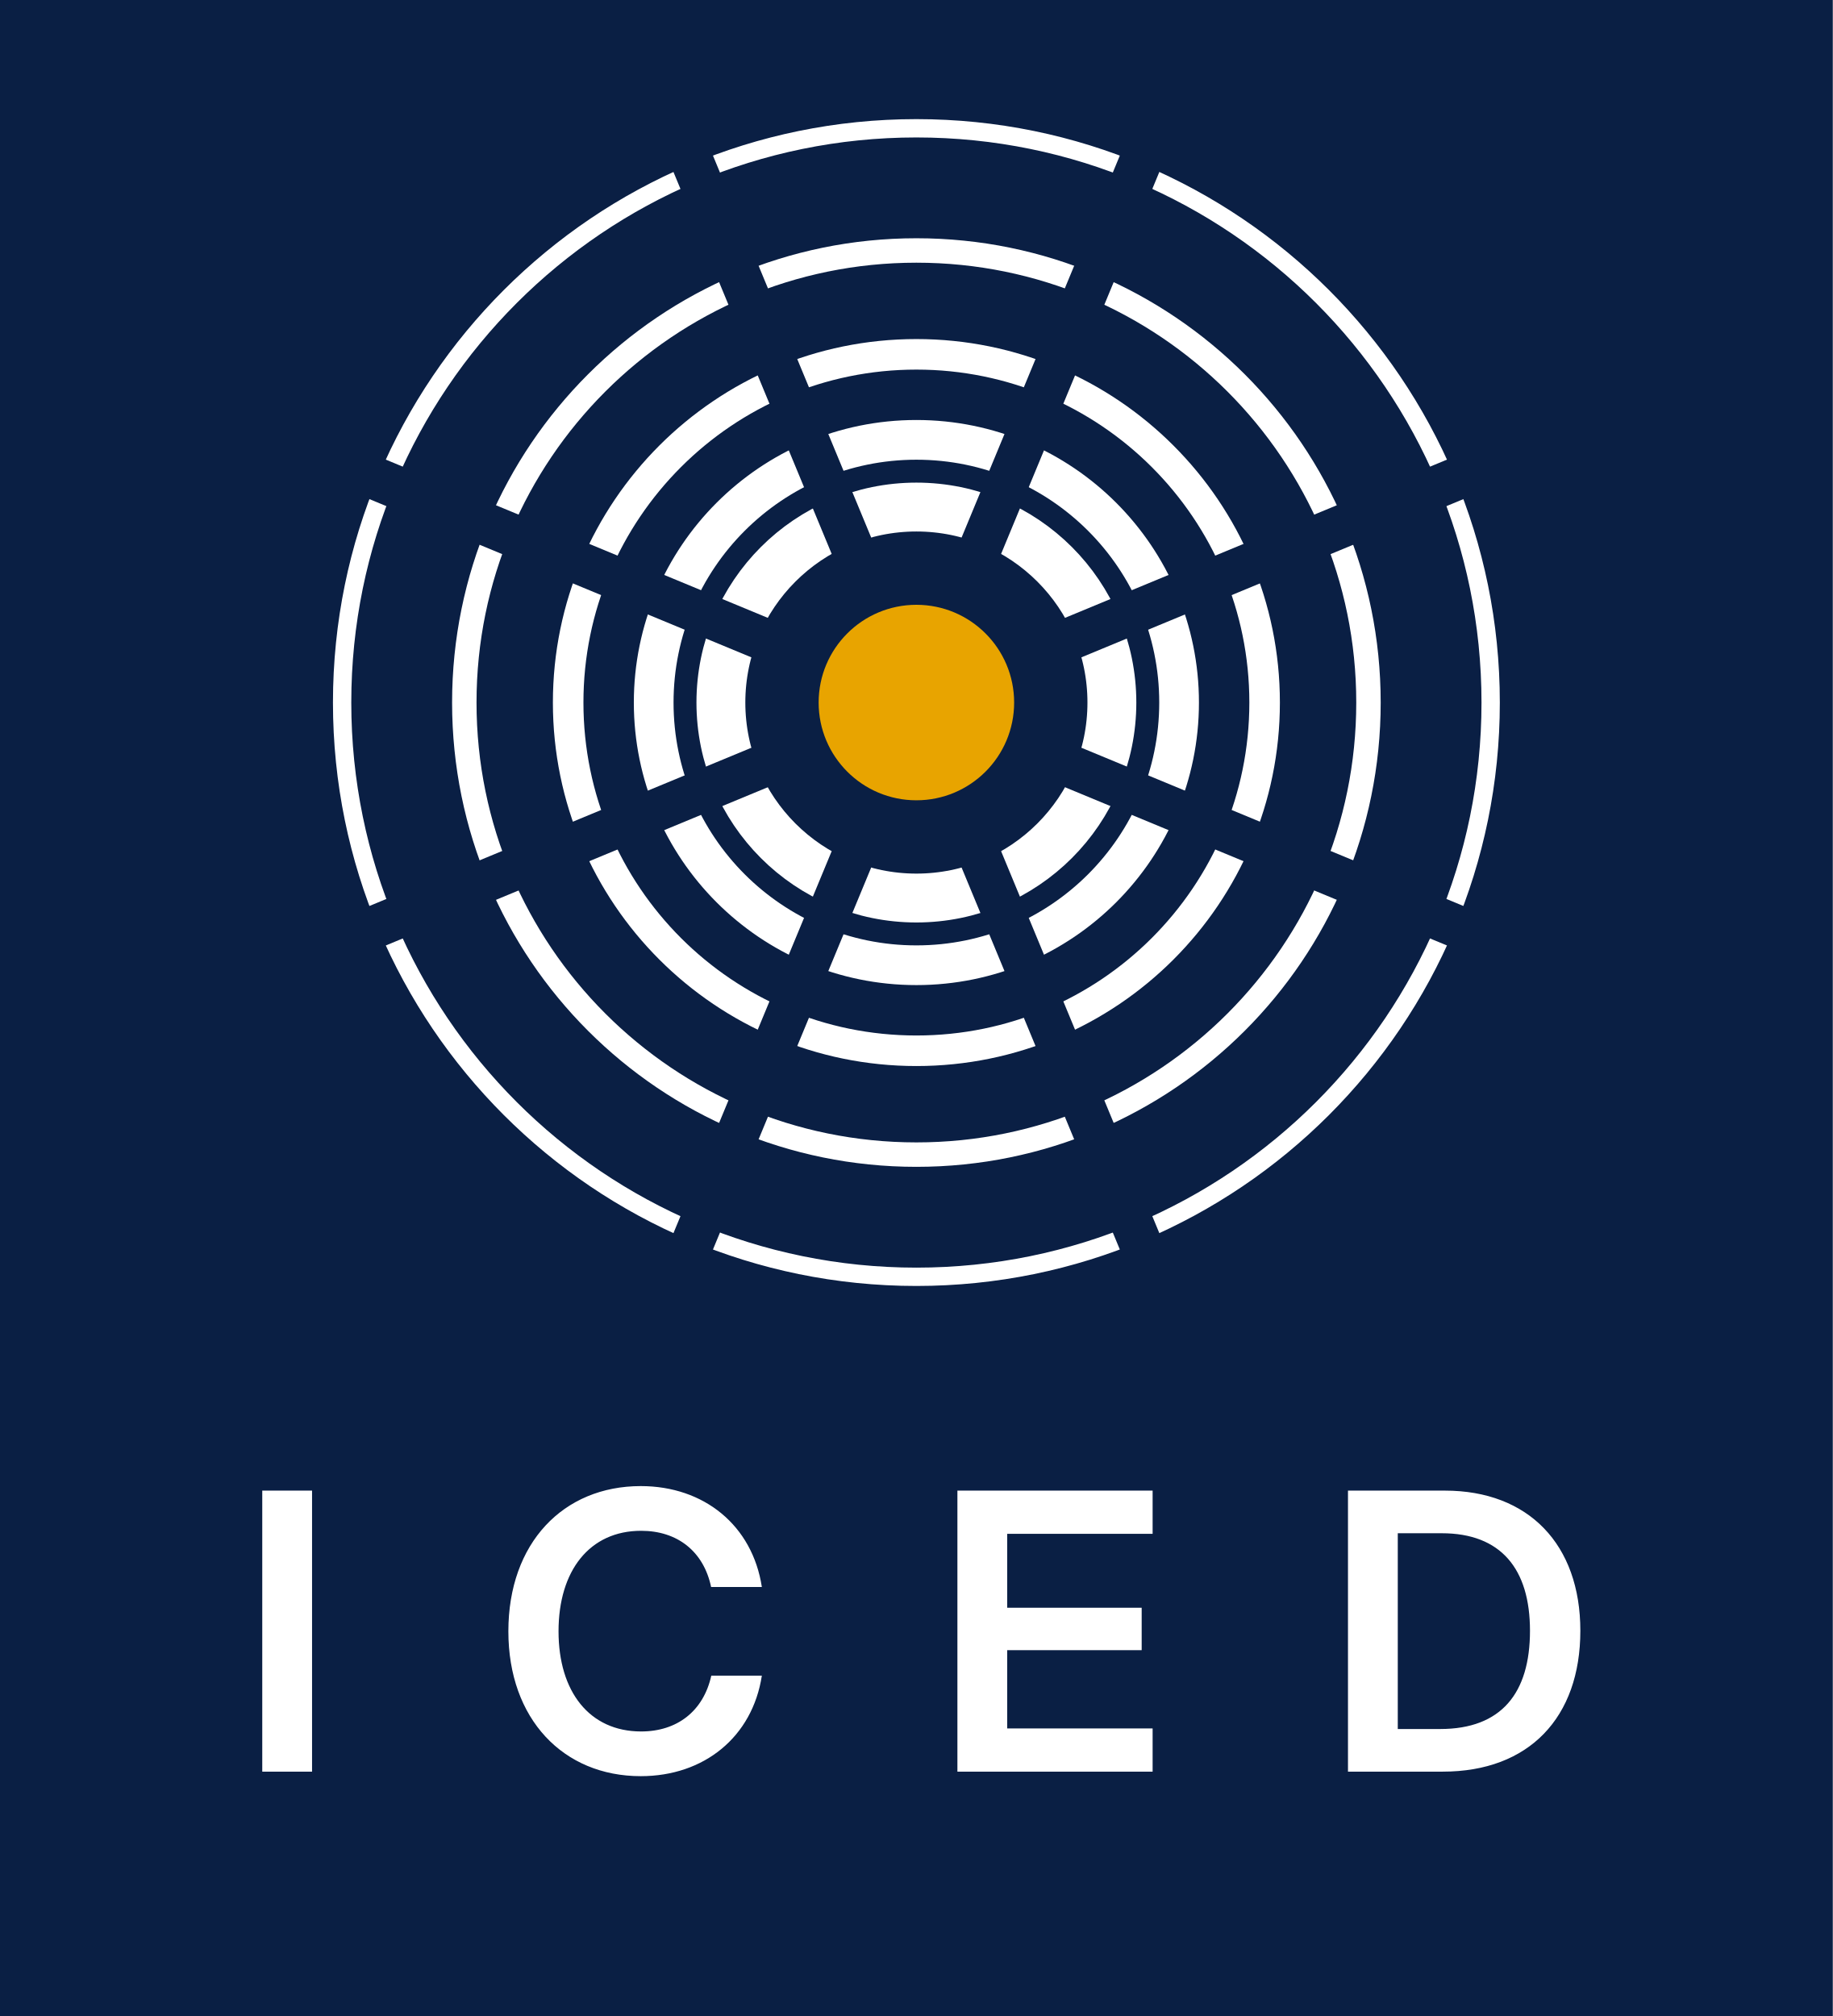
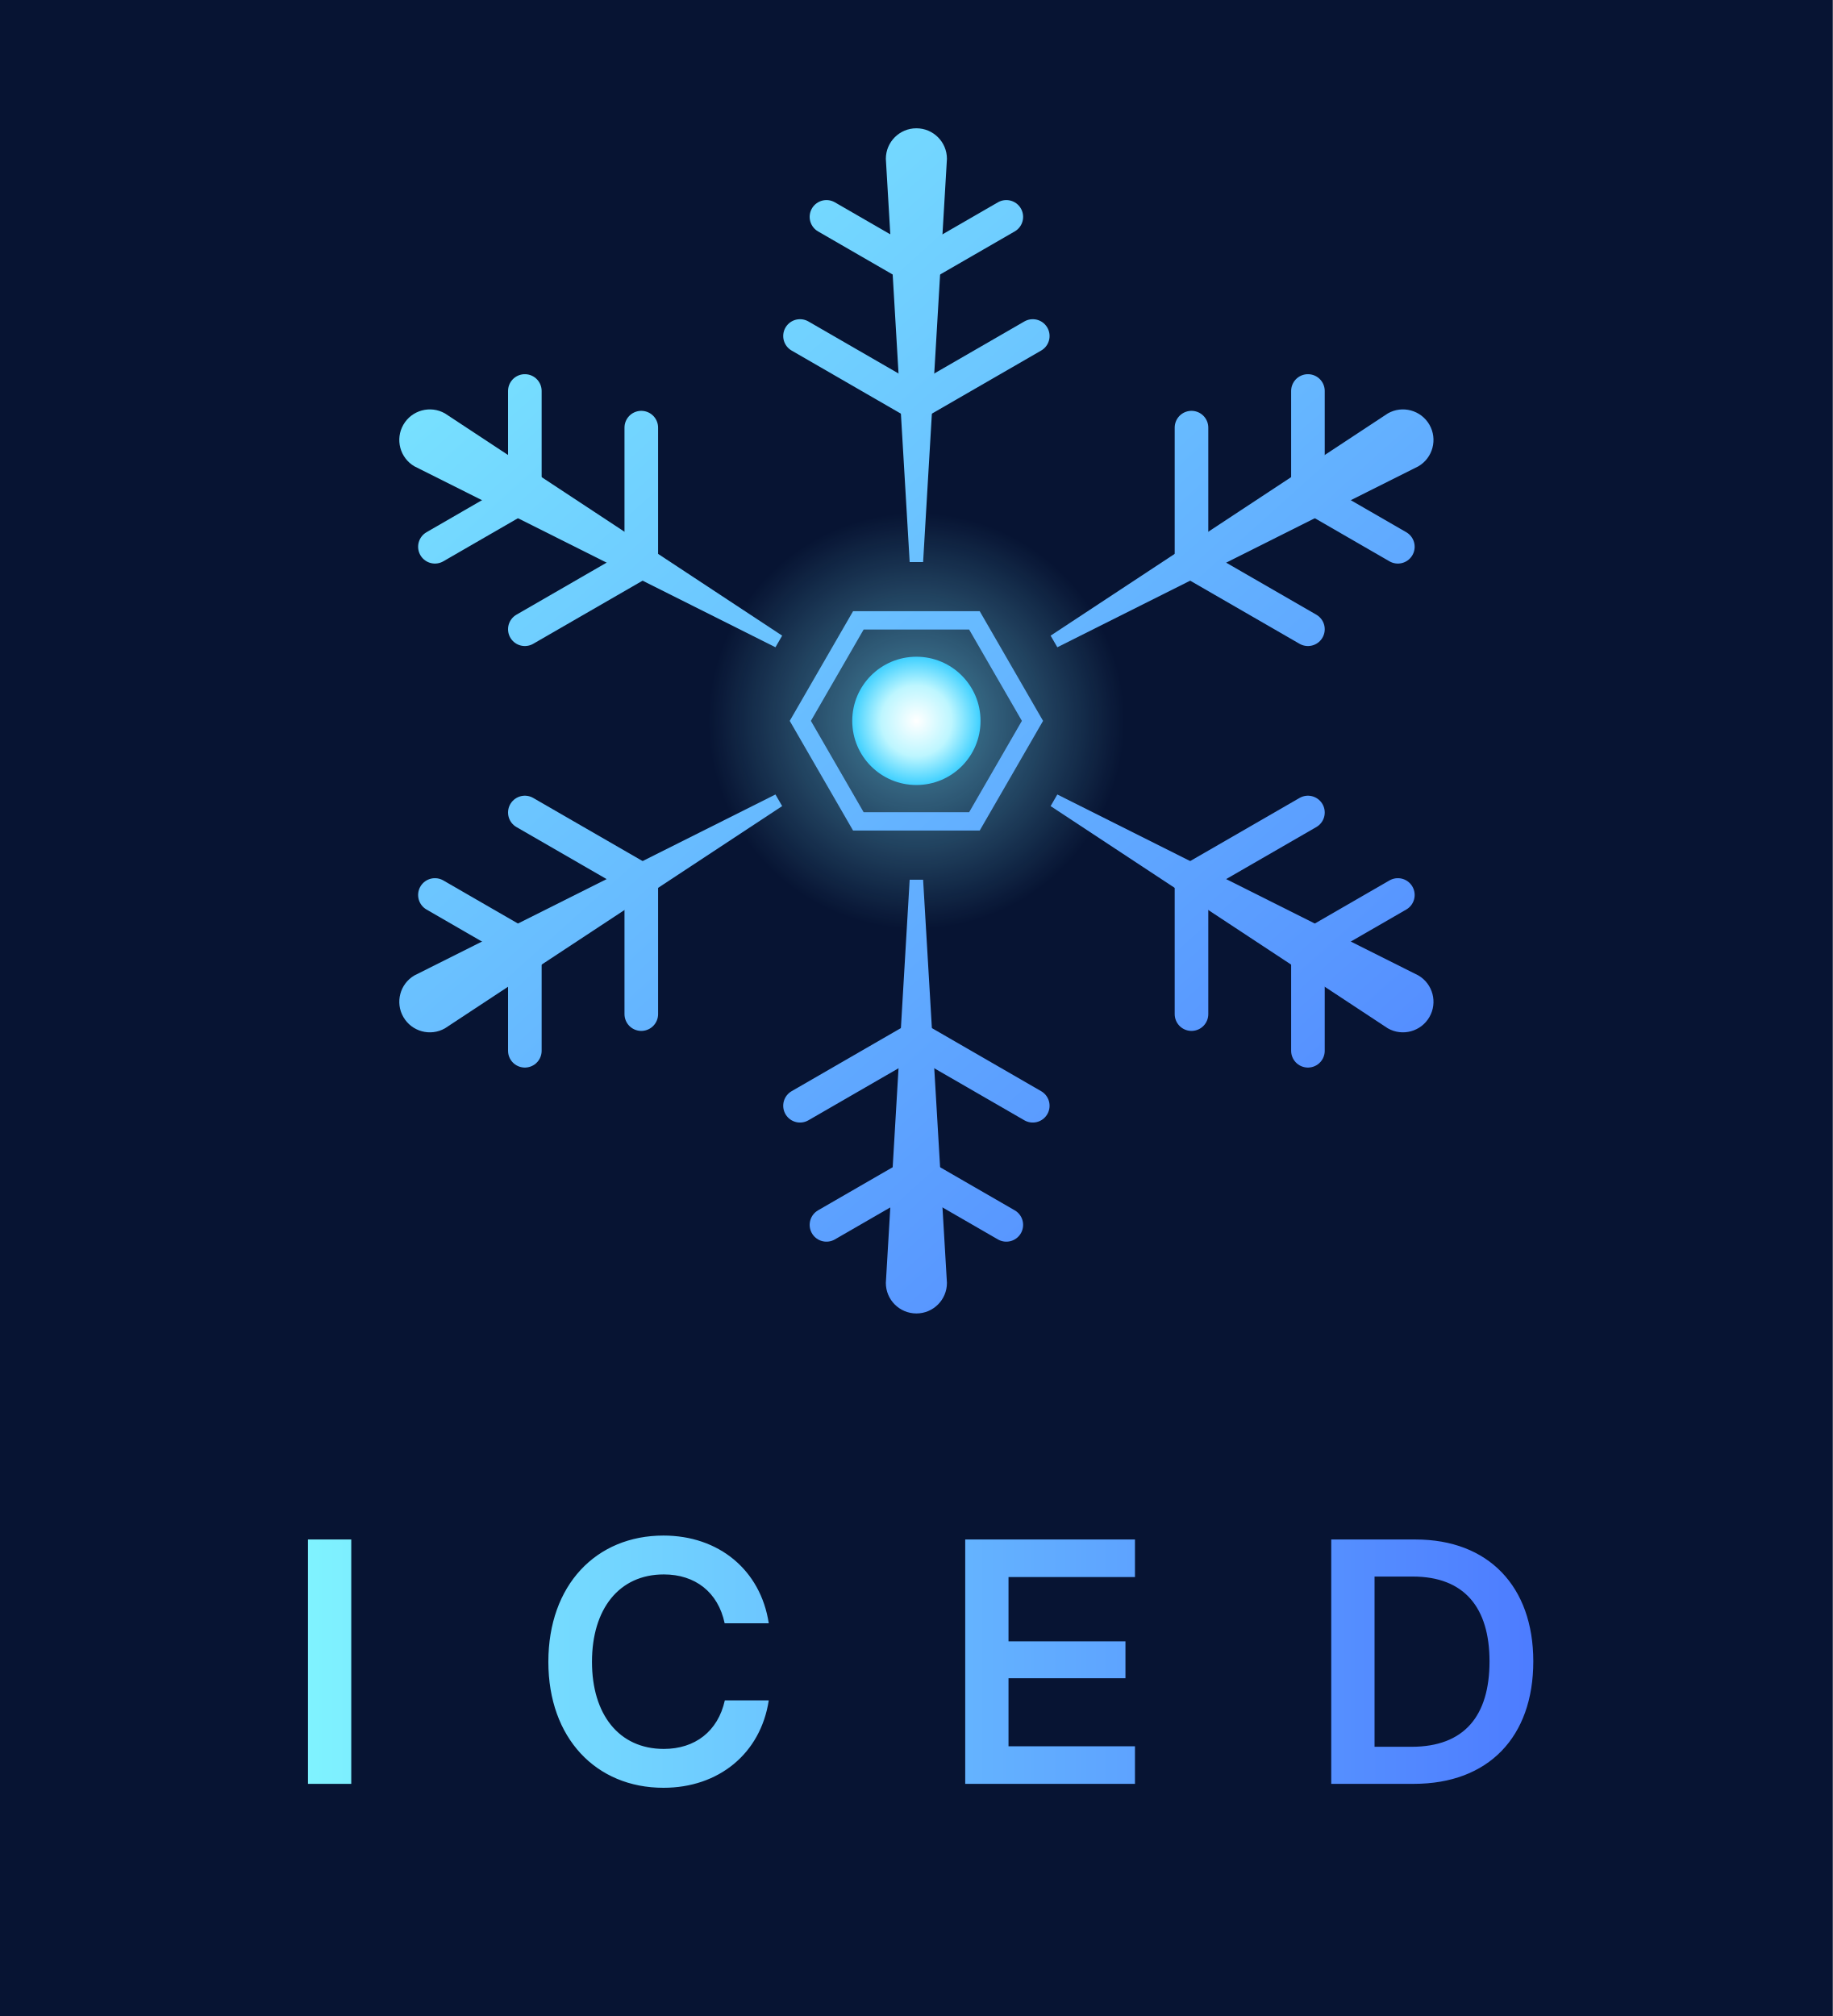
<svg xmlns="http://www.w3.org/2000/svg" viewBox="0 0 300 330" width="600" height="660">
-   <rect width="300" height="330" fill="#0A1F44" />
-   <g transform="translate(150.0 115)">
-     <defs>
-       <mask id="md" maskUnits="userSpaceOnUse" x="-100" y="-100" width="200" height="200">
-         <rect x="-100" y="-100" width="200" height="200" fill="#000" />
-         <circle r="94" fill="none" stroke="#fff" stroke-width="3" />
-         <circle r="74" fill="none" stroke="#fff" stroke-width="4" />
-         <circle r="57" fill="none" stroke="#fff" stroke-width="5" />
-         <circle r="43" fill="none" stroke="#fff" stroke-width="6.5" />
-         <circle r="32" fill="none" stroke="#fff" stroke-width="8" />
-         <g stroke="#000" stroke-width="7">
-           <path d="M20.33 8.42L101.63 42.10" />
-           <path d="M8.42 20.33L42.10 101.63" />
-           <path d="M-8.42 20.33L-42.10 101.63" />
-           <path d="M-20.33 8.42L-101.63 42.10" />
-           <path d="M-20.33 -8.42L-101.63 -42.10" />
-           <path d="M-8.42 -20.33L-42.10 -101.63" />
-           <path d="M8.42 -20.33L42.10 -101.63" />
-           <path d="M20.33 -8.42L101.63 -42.10" />
-         </g>
-       </mask>
-     </defs>
-     <rect x="-100" y="-100" width="200" height="200" fill="#FFFFFF" mask="url(#md)" />
-     <circle r="16" fill="#E8A400" />
+   <defs>
+     <linearGradient id="ice" gradientUnits="userSpaceOnUse" x1="-90" y1="-100" x2="90" y2="100">
+       <stop offset="0" stop-color="#7FF3FF" />
+       <stop offset="1" stop-color="#4D7CFF" />
+     </linearGradient>
+     <linearGradient id="txt" x1="0" y1="0" x2="1" y2="0">
+       <stop offset="0" stop-color="#7FF3FF" />
+       <stop offset="1" stop-color="#4D7CFF" />
+     </linearGradient>
+     <radialGradient id="core">
+       <stop offset="0" stop-color="#FFFFFF" />
+       <stop offset=".55" stop-color="#BDF6FF" />
+       <stop offset="1" stop-color="#3FD0FF" />
+     </radialGradient>
+     <radialGradient id="glow">
+       <stop offset="0" stop-color="#7FE9FF" stop-opacity=".55" />
+       <stop offset="1" stop-color="#7FE9FF" stop-opacity="0" />
+     </radialGradient>
+   </defs>
+   <rect width="300" height="330" fill="#071433" />
+   <g transform="translate(150 118)">
+     <circle r="34" fill="url(#glow)" />
+     <path d="M-1.10 -26.00L-5.00 -92.00A5 5 0 0 1 5.00 -92.00L1.10 -26.00ZM21.97 -13.95L77.17 -50.33A5 5 0 0 1 82.17 -41.67L23.07 -12.05ZM23.07 12.05L82.17 41.67A5 5 0 0 1 77.17 50.33L21.97 13.95ZM1.10 26.00L5.00 92.00A5 5 0 0 1 -5.00 92.00L-1.10 26.00ZM-21.97 13.95L-77.17 50.33A5 5 0 0 1 -82.17 41.67L-23.07 12.05ZM-23.07 -12.05L-82.17 -41.67A5 5 0 0 1 -77.17 -50.33L-21.97 -13.95Z" fill="url(#ice)" />
+     <path d="M0.00 -52.00L-19.05 -63.00M0.00 -52.00L19.05 -63.00M0.00 -74.00L-14.72 -82.50M0.00 -74.00L14.72 -82.50M45.03 -26.00L45.03 -48.00M45.03 -26.00L64.09 -15.00M64.09 -37.00L64.09 -54.00M64.09 -37.00L78.81 -28.50M45.03 26.00L64.09 15.00M45.03 26.00L45.03 48.00M64.09 37.00L78.81 28.50M64.09 37.00L64.09 54.00M0.00 52.00L19.05 63.00M0.00 52.00L-19.05 63.00M0.00 74.00L14.72 82.50M0.00 74.00L-14.72 82.50M-45.03 26.00L-45.03 48.00M-45.03 26.00L-64.09 15.00M-64.09 37.00L-64.09 54.00M-64.09 37.00L-78.81 28.50M-45.03 -26.00L-64.09 -15.00M-45.03 -26.00L-45.03 -48.00M-64.09 -37.00L-78.81 -28.50M-64.09 -37.00L-64.09 -54.00" fill="none" stroke="url(#ice)" stroke-width="5.5" stroke-linecap="round" />
+     <path d="M9.50 -16.45L19.00 0.00L9.50 16.45L-9.50 16.45L-19.00 0.00L-9.50 -16.45Z" fill="none" stroke="url(#ice)" stroke-width="3" />
+     <circle r="10.5" fill="url(#core)" />
  </g>
-   <path fill="#FFFFFF" transform="translate(39.10 290)" d="M11.979 -46.0H3.828V0.0H11.979ZM65.784 0.741C76.157 0.741 84.061 -5.681 85.604 -15.714H77.33C76.034 -9.879 71.712 -6.576 65.846 -6.576C57.387 -6.576 52.324 -13.09 52.324 -22.969C52.324 -32.91 57.418 -39.424 65.846 -39.424C71.742 -39.424 76.065 -36.09 77.299 -30.224H85.604C84.061 -40.289 76.157 -46.741 65.784 -46.741C53.095 -46.741 44.112 -37.417 44.112 -22.969C44.112 -8.613 53.095 0.741 65.784 0.741ZM117.614 0.0H149.567V-7.07H125.764V-19.882H147.776V-26.828H125.764V-38.93H149.567V-46.0H117.614ZM197.074 0.0C211.152 0.0 219.58 -8.83 219.58 -23.062C219.58 -37.201 211.09 -46.0 197.414 -46.0H181.545V0.0ZM189.696 -6.977V-39.023H196.889C206.583 -39.023 211.337 -33.188 211.337 -23.062C211.337 -12.843 206.645 -6.977 196.642 -6.977Z" />
+   <path fill="url(#txt)" transform="translate(47.08 292)" d="M10.416 -40.0H3.329V0.0H10.416ZM61.523 0.644C70.544 0.644 77.416 -4.94 78.758 -13.664H71.564C70.436 -8.591 66.678 -5.718 61.577 -5.718C54.221 -5.718 49.819 -11.383 49.819 -19.973C49.819 -28.617 54.248 -34.282 61.577 -34.282C66.705 -34.282 70.463 -31.383 71.537 -26.282H78.758C77.416 -35.034 70.544 -40.644 61.523 -40.644C50.49 -40.644 42.678 -32.537 42.678 -19.973C42.678 -7.49 50.49 0.644 61.523 0.644ZM110.913 0.0H138.698V-6.148H118.0V-17.289H137.141V-23.329H118.0V-33.852H138.698V-40.0H110.913ZM184.329 0.0C196.57 0.0 203.899 -7.678 203.899 -20.054C203.899 -32.349 196.517 -40.0 184.624 -40.0H170.826V0.0ZM177.913 -6.067V-33.933H184.168C192.597 -33.933 196.732 -28.859 196.732 -20.054C196.732 -11.168 192.651 -6.067 183.953 -6.067Z" />
</svg>
